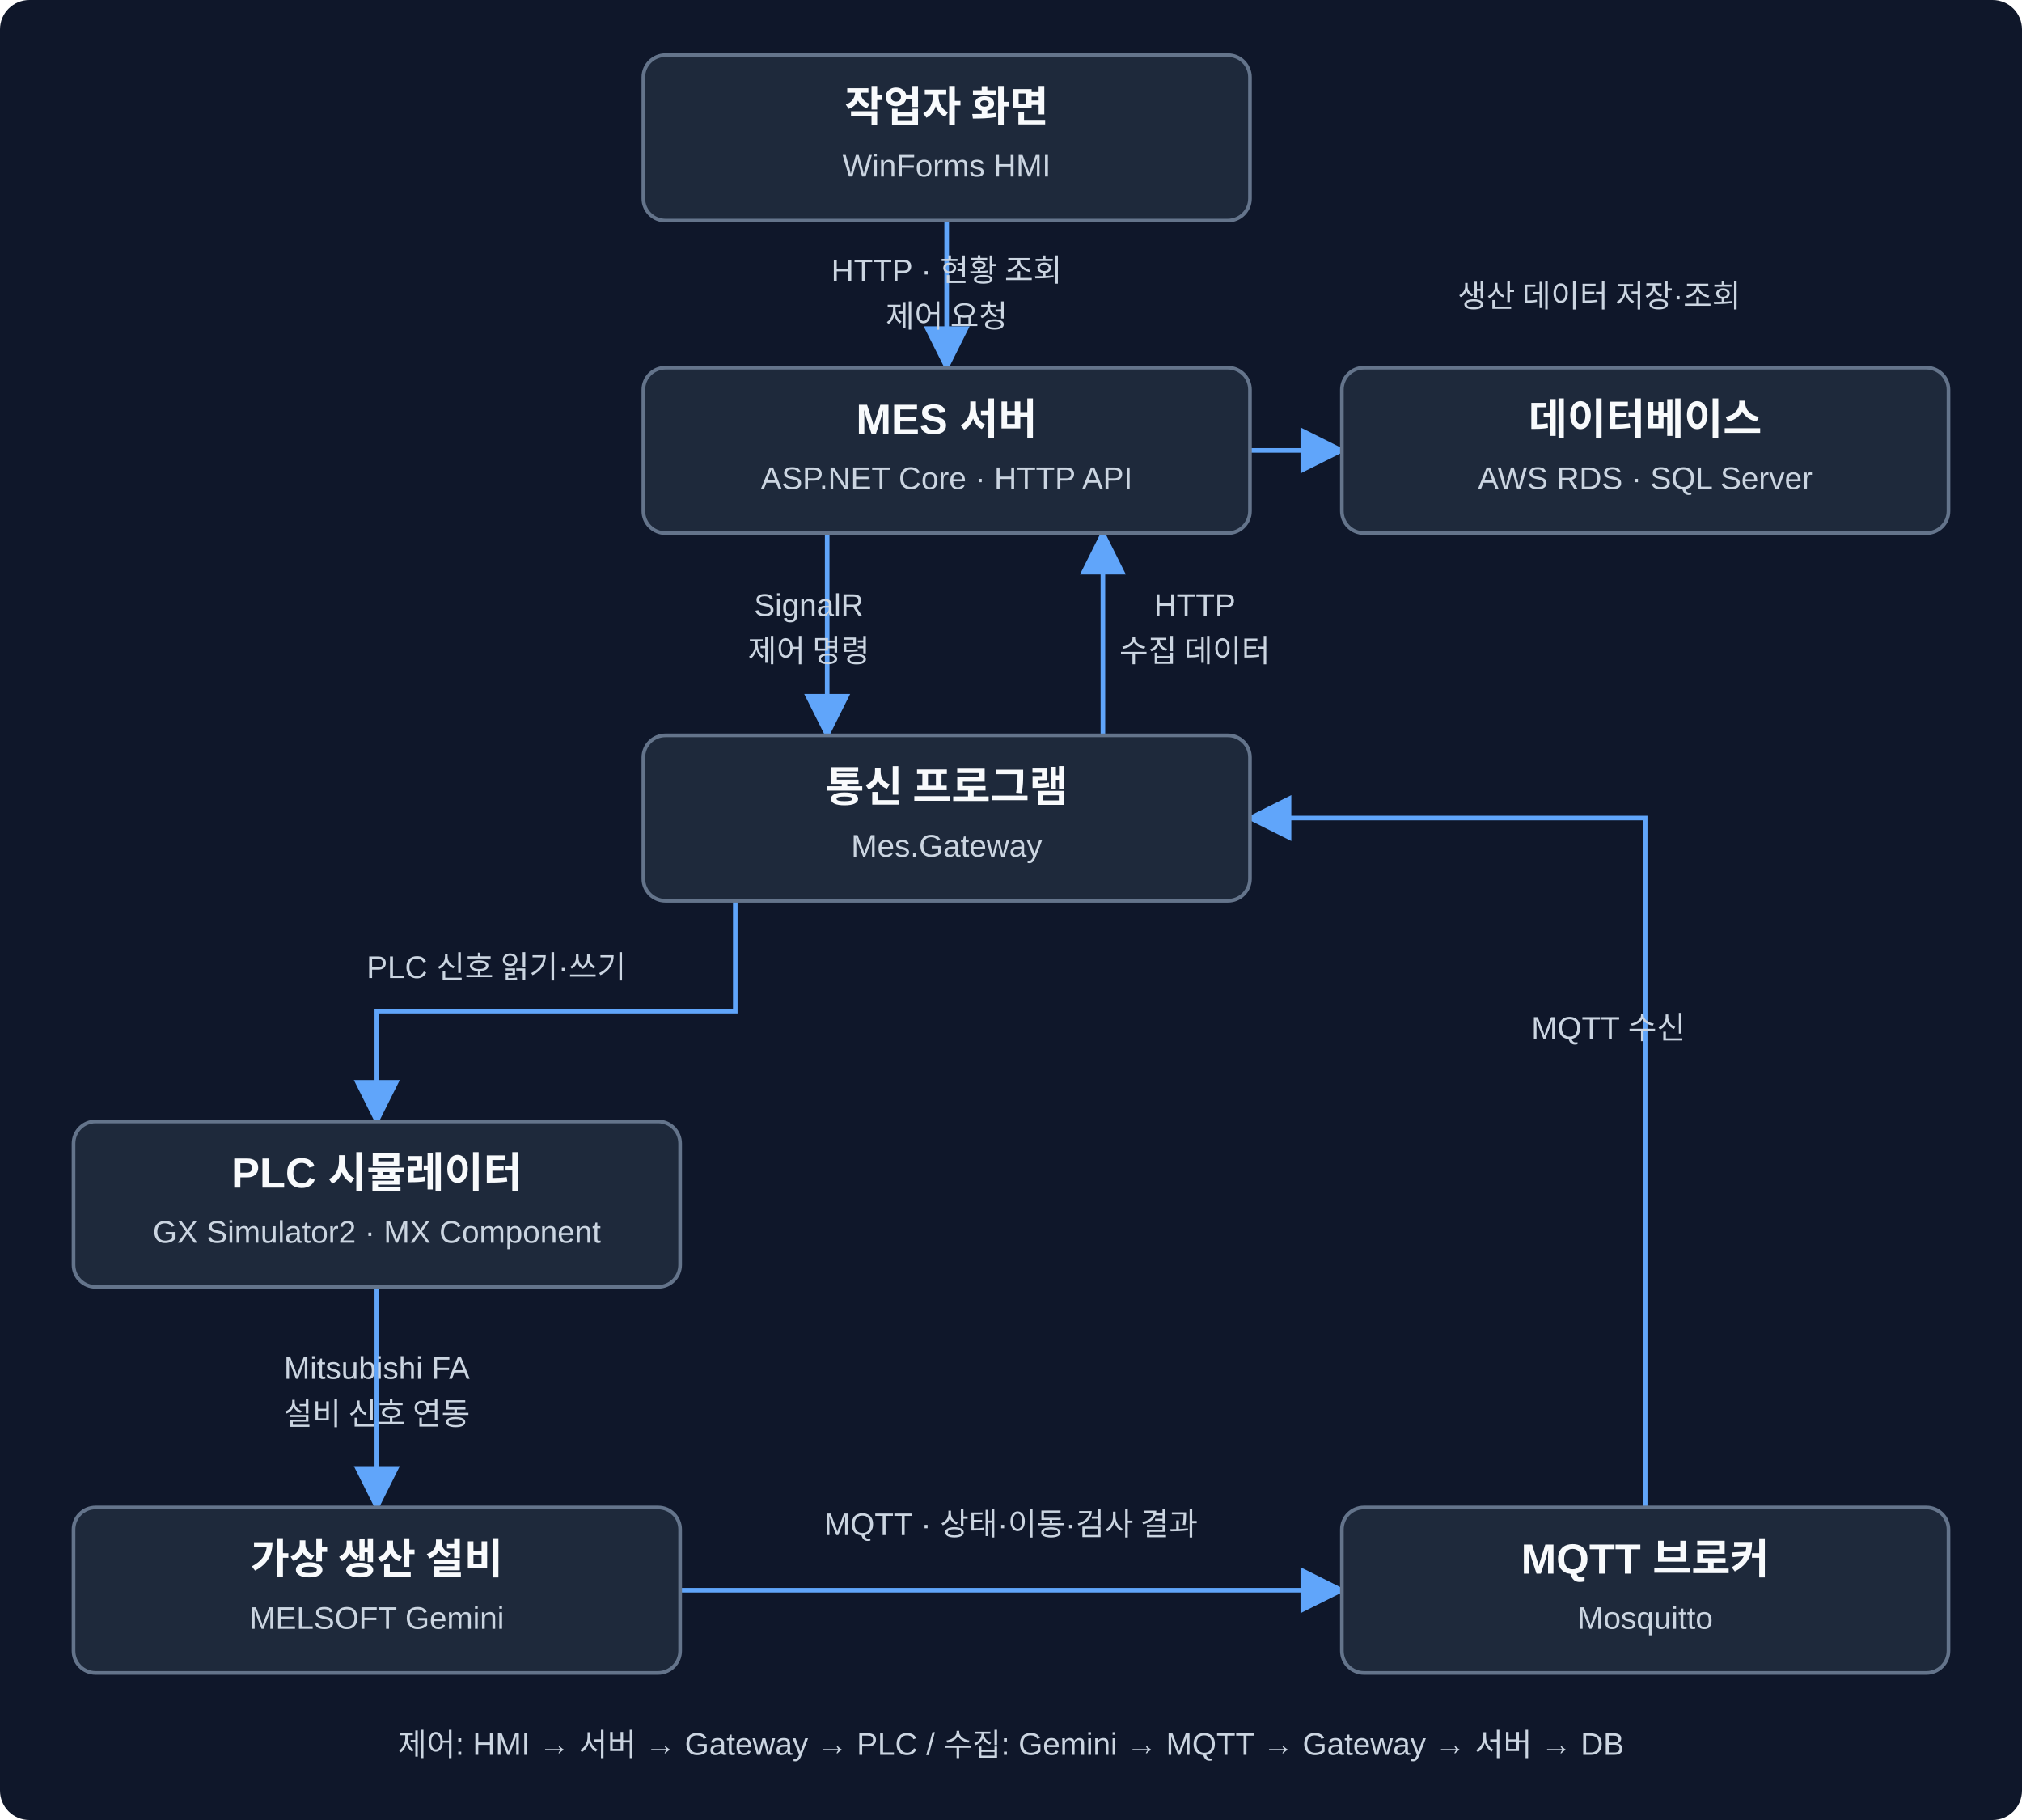
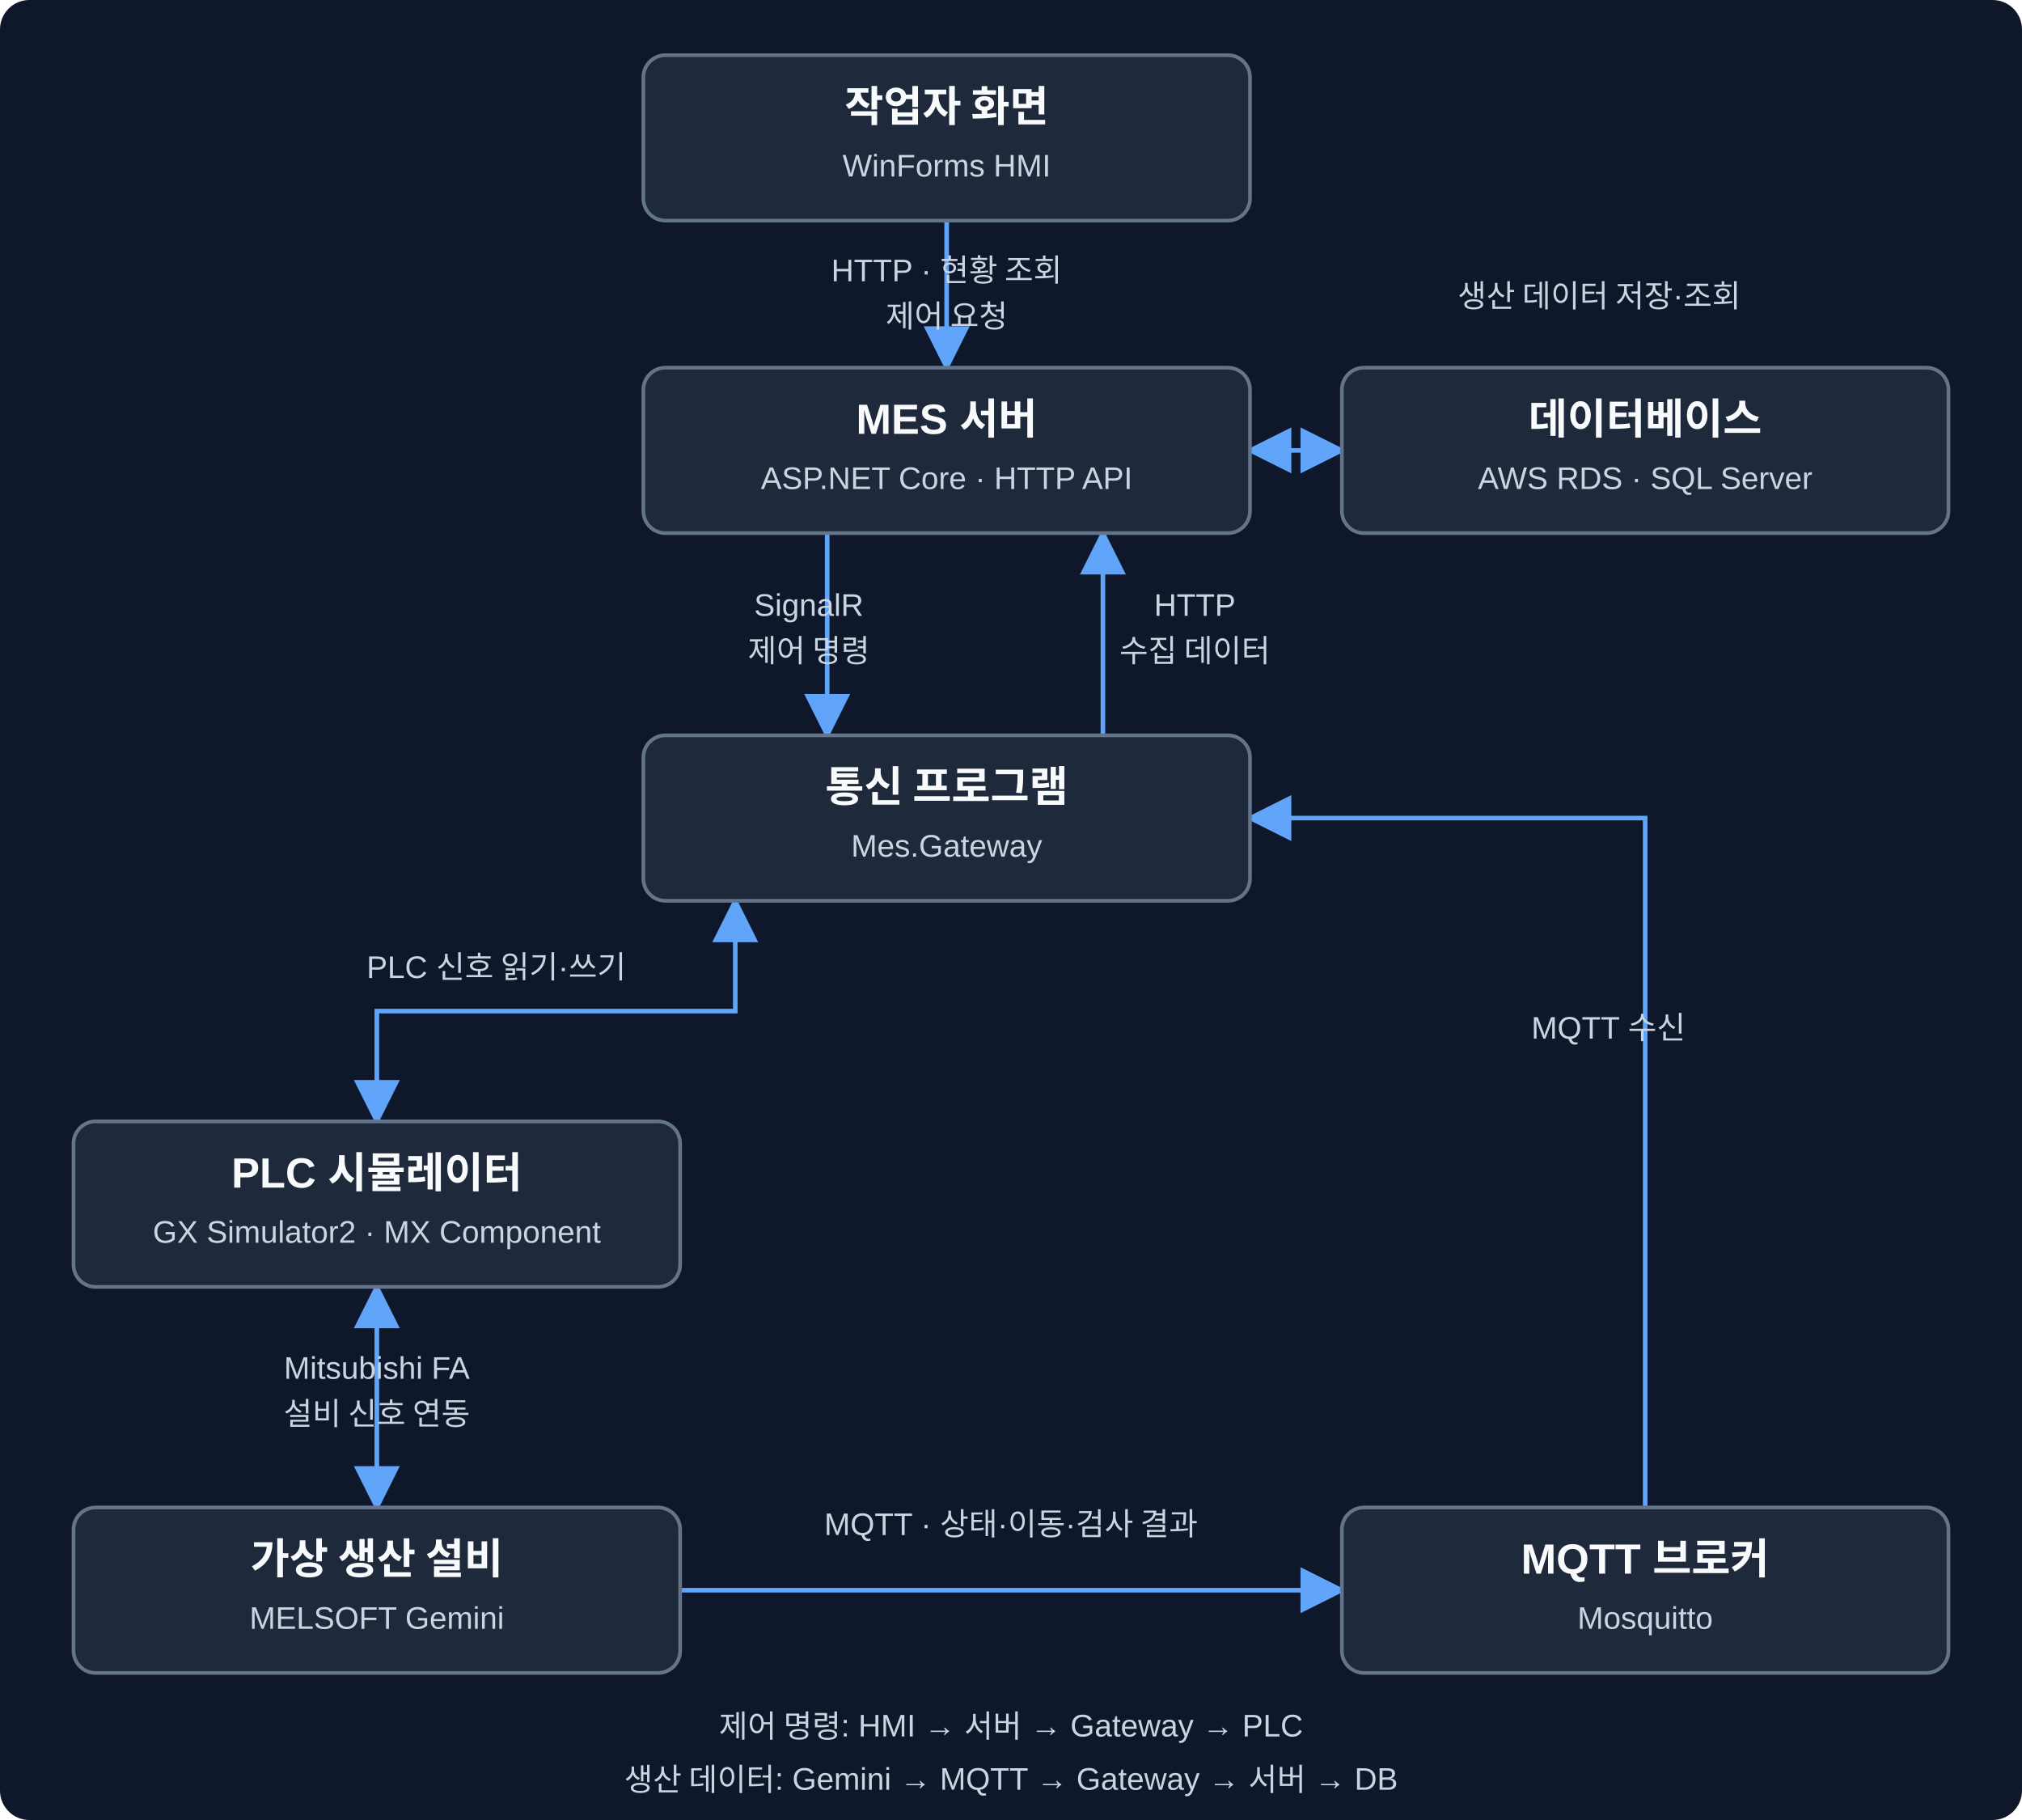
<svg xmlns="http://www.w3.org/2000/svg" width="1100" height="990" viewBox="0 0 1100 990" role="img" aria-labelledby="title desc">
  <defs>
    <marker id="arrow" markerWidth="10" markerHeight="10" refX="9" refY="5" orient="auto-start-reverse">
      <path d="M0 0L10 5L0 10Z" fill="#60a5fa" />
    </marker>
  </defs>
  <rect width="1100" height="990" rx="16" fill="#0f172a" />
  <g font-family="Arial, 'Noto Sans CJK KR', sans-serif">
    <path d="M515 120V200" fill="none" stroke="#60a5fa" stroke-width="2.5" marker-end="url(#arrow)" />
    <text x="515" y="153" text-anchor="middle" fill="#cbd5e1" font-size="17">HTTP · 현황 조회</text>
    <text x="515" y="178" text-anchor="middle" fill="#cbd5e1" font-size="17">제어 요청</text>
    <path d="M450 290V400" fill="none" stroke="#60a5fa" stroke-width="2.5" marker-end="url(#arrow)" />
    <text x="440" y="335" text-anchor="middle" fill="#cbd5e1" font-size="17">SignalR</text>
    <text x="440" y="360" text-anchor="middle" fill="#cbd5e1" font-size="17">제어 명령</text>
    <path d="M600 400V290" fill="none" stroke="#60a5fa" stroke-width="2.5" marker-end="url(#arrow)" />
    <text x="650" y="335" text-anchor="middle" fill="#cbd5e1" font-size="17">HTTP</text>
    <text x="650" y="360" text-anchor="middle" fill="#cbd5e1" font-size="17">수집 데이터</text>
-     <path d="M680 245H730" fill="none" stroke="#60a5fa" stroke-width="2.5" marker-end="url(#arrow)" />
+     <path d="M680 245H730" marker-start="url(#arrow)" fill="none" stroke="#60a5fa" stroke-width="2.5" marker-end="url(#arrow)" />
    <text x="870" y="167" text-anchor="middle" fill="#cbd5e1" font-size="17">생산 데이터 저장·조회</text>
-     <path d="M400 490V550H205V610" fill="none" stroke="#60a5fa" stroke-width="2.5" marker-end="url(#arrow)" />
+     <path d="M400 490V550H205V610" marker-start="url(#arrow)" fill="none" stroke="#60a5fa" stroke-width="2.5" marker-end="url(#arrow)" />
    <text x="270" y="532" text-anchor="middle" fill="#cbd5e1" font-size="17">PLC 신호 읽기·쓰기</text>
-     <path d="M205 700V820" fill="none" stroke="#60a5fa" stroke-width="2.5" marker-end="url(#arrow)" />
+     <path d="M205 700V820" marker-start="url(#arrow)" fill="none" stroke="#60a5fa" stroke-width="2.5" marker-end="url(#arrow)" />
    <text x="205" y="750" text-anchor="middle" fill="#cbd5e1" font-size="17">Mitsubishi FA</text>
    <text x="205" y="775" text-anchor="middle" fill="#cbd5e1" font-size="17">설비 신호 연동</text>
    <path d="M370 865H730" fill="none" stroke="#60a5fa" stroke-width="2.5" marker-end="url(#arrow)" />
    <text x="550" y="835" text-anchor="middle" fill="#cbd5e1" font-size="17">MQTT · 상태·이동·검사 결과</text>
    <path d="M895 820V445H680" fill="none" stroke="#60a5fa" stroke-width="2.5" marker-end="url(#arrow)" />
    <text x="875" y="565" text-anchor="middle" fill="#cbd5e1" font-size="17">MQTT 수신</text>
    <rect x="350" y="30" width="330" height="90" rx="12" fill="#1e293b" stroke="#64748b" stroke-width="2" />
    <text x="515" y="66" text-anchor="middle" fill="#f8fafc" font-size="23" font-weight="700">작업자 화면</text>
    <text x="515" y="96" text-anchor="middle" fill="#cbd5e1" font-size="17">WinForms HMI</text>
    <rect x="350" y="200" width="330" height="90" rx="12" fill="#1e293b" stroke="#64748b" stroke-width="2" />
    <text x="515" y="236" text-anchor="middle" fill="#f8fafc" font-size="23" font-weight="700">MES 서버</text>
    <text x="515" y="266" text-anchor="middle" fill="#cbd5e1" font-size="17">ASP.NET Core · HTTP API</text>
    <rect x="350" y="400" width="330" height="90" rx="12" fill="#1e293b" stroke="#64748b" stroke-width="2" />
    <text x="515" y="436" text-anchor="middle" fill="#f8fafc" font-size="23" font-weight="700">통신 프로그램</text>
    <text x="515" y="466" text-anchor="middle" fill="#cbd5e1" font-size="17">Mes.Gateway</text>
    <rect x="40" y="610" width="330" height="90" rx="12" fill="#1e293b" stroke="#64748b" stroke-width="2" />
    <text x="205" y="646" text-anchor="middle" fill="#f8fafc" font-size="23" font-weight="700">PLC 시뮬레이터</text>
    <text x="205" y="676" text-anchor="middle" fill="#cbd5e1" font-size="17">GX Simulator2 · MX Component</text>
    <rect x="40" y="820" width="330" height="90" rx="12" fill="#1e293b" stroke="#64748b" stroke-width="2" />
    <text x="205" y="856" text-anchor="middle" fill="#f8fafc" font-size="23" font-weight="700">가상 생산 설비</text>
    <text x="205" y="886" text-anchor="middle" fill="#cbd5e1" font-size="17">MELSOFT Gemini</text>
    <rect x="730" y="200" width="330" height="90" rx="12" fill="#1e293b" stroke="#64748b" stroke-width="2" />
    <text x="895" y="236" text-anchor="middle" fill="#f8fafc" font-size="23" font-weight="700">데이터베이스</text>
    <text x="895" y="266" text-anchor="middle" fill="#cbd5e1" font-size="17">AWS RDS · SQL Server</text>
    <rect x="730" y="820" width="330" height="90" rx="12" fill="#1e293b" stroke="#64748b" stroke-width="2" />
    <text x="895" y="856" text-anchor="middle" fill="#f8fafc" font-size="23" font-weight="700">MQTT 브로커</text>
    <text x="895" y="886" text-anchor="middle" fill="#cbd5e1" font-size="17">Mosquitto</text>
-     <text x="550" y="955" text-anchor="middle" fill="#cbd5e1" font-size="17">제어: HMI → 서버 → Gateway → PLC / 수집: Gemini → MQTT → Gateway → 서버 → DB</text>
+     <text x="550" y="945" text-anchor="middle" fill="#cbd5e1" font-size="17">제어 명령: HMI → 서버 → Gateway → PLC</text>
+     <text x="550" y="974" text-anchor="middle" fill="#cbd5e1" font-size="17">생산 데이터: Gemini → MQTT → Gateway → 서버 → DB</text>
  </g>
</svg>
